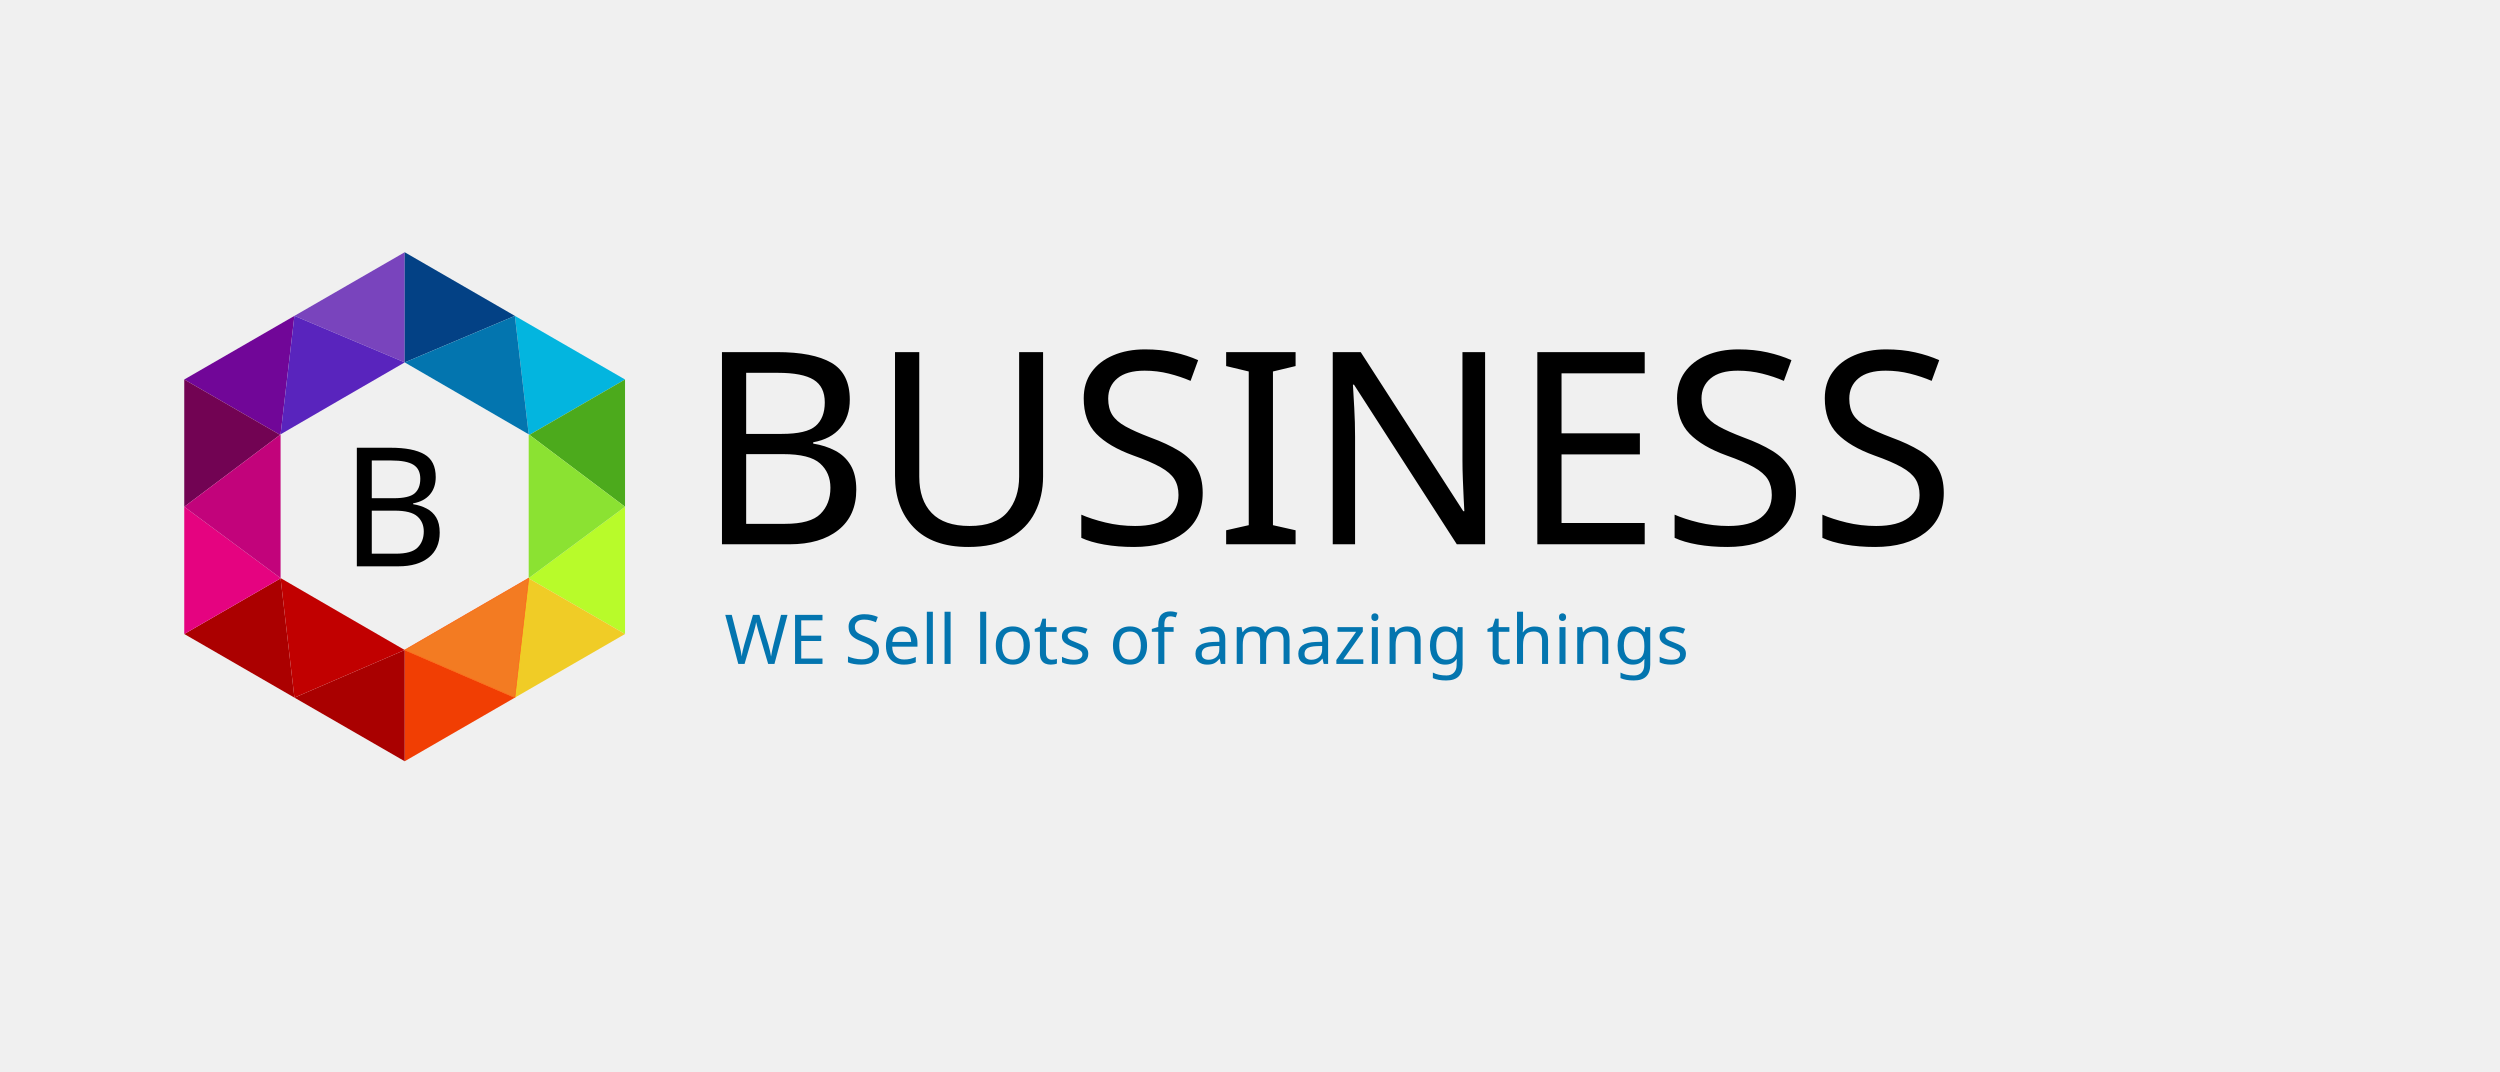
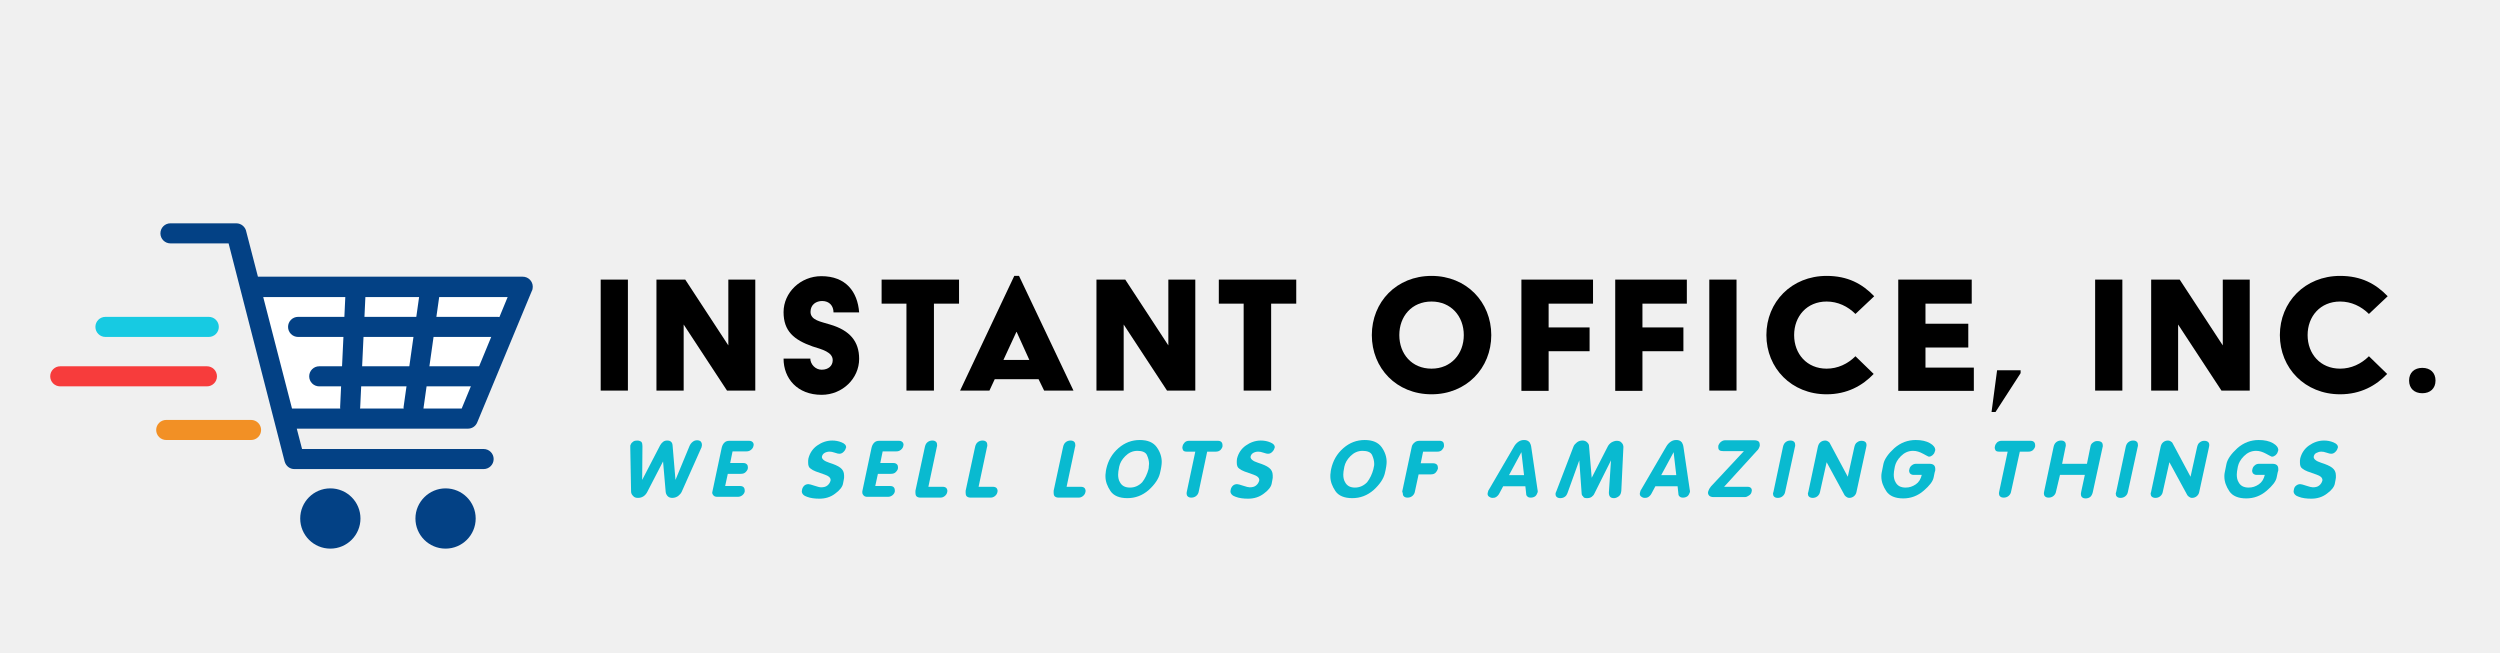
- <svg xmlns="http://www.w3.org/2000/svg" version="1.1" x="0px" y="0px" viewBox="0 0 873 374" style="enable-background:new 0 0 873 374;" xml:space="preserve">
+ <svg xmlns="http://www.w3.org/2000/svg" version="1.1" id="Layer_1" x="0px" y="0px" viewBox="0 0 946 247" style="enable-background:new 0 0 946 247;" xml:space="preserve">
  <style type="text/css">
- 	.st0{fill-rule:evenodd;clip-rule:evenodd;fill:#710698;}
- 	.st1{fill-rule:evenodd;clip-rule:evenodd;fill:#7944BD;}
- 	.st2{fill-rule:evenodd;clip-rule:evenodd;fill:#034185;}
- 	.st3{fill-rule:evenodd;clip-rule:evenodd;fill:#03B5DF;}
- 	.st4{fill-rule:evenodd;clip-rule:evenodd;fill:#4CAA1C;}
- 	.st5{fill-rule:evenodd;clip-rule:evenodd;fill:#B8FB2A;}
- 	.st6{fill-rule:evenodd;clip-rule:evenodd;fill:#F0CC26;}
- 	.st7{fill-rule:evenodd;clip-rule:evenodd;fill:#F13E03;}
- 	.st8{fill-rule:evenodd;clip-rule:evenodd;fill:#A90000;}
- 	.st9{fill-rule:evenodd;clip-rule:evenodd;fill:#AB0000;}
- 	.st10{fill-rule:evenodd;clip-rule:evenodd;fill:#E50380;}
- 	.st11{fill-rule:evenodd;clip-rule:evenodd;fill:#720353;}
- 	.st12{fill-rule:evenodd;clip-rule:evenodd;fill:#5924BD;}
- 	.st13{fill-rule:evenodd;clip-rule:evenodd;fill:#C2037B;}
- 	.st14{fill-rule:evenodd;clip-rule:evenodd;fill:#C10000;}
- 	.st15{fill-rule:evenodd;clip-rule:evenodd;fill:#F37B22;stroke:#FC5C06;stroke-width:0.227;stroke-miterlimit:10;}
- 	.st16{fill-rule:evenodd;clip-rule:evenodd;fill:#8BE232;}
- 	.st17{fill-rule:evenodd;clip-rule:evenodd;fill:#0375AF;}
- 	.st18{fill-rule:evenodd;clip-rule:evenodd;fill:none;}
- 	.st19{font-family:'TrendSansOne';}
- 	.st20{font-size:94px;}
- 	.st21{font-family:'TrendSlabOne';}
- 	.st22{font-size:58px;}
- 	.st23{letter-spacing:-1;}
- 	.st24{fill:#0375AF;}
- 	.st25{font-size:24px;}
+ 	.st0{fill:#09BAD0;}
+ 	.st1{fill:#FFFFFF;}
+ 	.st2{fill:#034185;}
+ 	.st3{fill:#17CAE2;}
+ 	.st4{fill:#F73C3C;}
+ 	.st5{fill:#F29025;}
</style>
-   <g id="_x32_6">
-     <g>
-       <polygon class="st0" points="97.98,151.66 102.81,110.3 64.34,132.52 97.79,151.85   " />
-       <polygon class="st1" points="102.81,110.3 141.32,126.55 141.32,88.08   " />
-       <polygon class="st2" points="141.32,88.08 141.32,126.55 179.79,110.3   " />
-       <polygon class="st3" points="179.79,110.3 184.62,151.66 184.86,151.85 218.26,132.52   " />
-       <polygon class="st4" points="218.26,132.52 184.86,151.85 218.26,176.96   " />
-       <polygon class="st5" points="218.26,176.96 184.62,201.88 184.62,201.97 218.26,221.39   " />
-       <polygon class="st6" points="218.26,221.39 184.62,201.97 179.79,243.61   " />
-       <polygon class="st7" points="179.79,243.61 141.32,226.98 141.32,265.83   " />
-       <polygon class="st8" points="141.32,265.83 141.32,226.98 102.81,243.61   " />
-       <polygon class="st9" points="102.81,243.61 97.98,201.97 64.34,221.39   " />
-       <polygon class="st10" points="64.34,221.39 97.98,201.97 97.98,201.88 64.34,176.96   " />
-       <polygon class="st11" points="64.34,176.96 97.79,151.85 64.34,132.52   " />
-       <polygon class="st12" points="102.81,110.3 97.98,151.66 119.63,139.1 141.32,126.55   " />
-       <polygon class="st13" points="97.79,151.85 64.34,176.96 97.98,201.88 97.98,176.77 97.98,151.94   " />
-       <polygon class="st14" points="119.63,214.43 98.07,201.92 97.98,201.97 102.81,243.61 141.32,226.98   " />
-       <polygon class="st15" points="162.97,214.43 141.32,226.98 179.79,243.61 184.62,201.97 184.57,201.92   " />
-       <polygon class="st16" points="184.62,176.77 184.62,201.88 218.26,176.96 184.86,151.85 184.62,151.94   " />
-       <polygon class="st17" points="162.97,139.1 184.62,151.66 179.79,110.3 141.32,126.55   " />
-     </g>
-     <rect x="242.98" y="123.98" class="st18" width="533.02" height="75.02" />
-     <text transform="matrix(1 0 0 1 242.9834 190.0649)" class="st19 st20">BUSINESS</text>
-     <rect x="118.98" y="156.98" class="st18" width="52.02" height="48.02" />
-     <text transform="matrix(1 0 0 1 118.9834 197.7573)" class="st21 st22 st23">B</text>
-     <rect x="252.98" y="214.98" class="st18" width="534.02" height="29.02" />
-     <text transform="matrix(1 0 0 1 252.9834 231.855)" class="st24 st21 st25">WE Sell lots of amazing things</text>
+   <g>
+     <path d="M227.3,105.8h10.3v42h-10.3V105.8z" />
+     <path d="M248.5,105.8h10.8l16.3,24.9v-24.9h10.2v42h-10.7l-16.4-25v25h-10.3V105.8z" />
+     <path d="M306.6,135.5c0,2.4,2,4.4,4.3,4.4c2.6,0,4.2-1.5,4.2-3.6c0-3.1-4.1-4.1-7.6-5.2c-7.1-2.5-11-5.8-11-13   c0-7.4,6.4-13.6,14.3-13.6c9.3,0,13.7,5.9,14.3,13.7h-9.7c0-2.4-1.5-4.3-4.3-4.3c-2.2,0-4.4,1.3-4.4,4.1c0,3.2,3.9,3.7,7.4,4.8   c7.5,2.2,11,6.4,11,13c0,7.4-6.3,13.6-14.2,13.6c-9.2,0-14.4-6.2-14.4-13.7H306.6z" />
+     <path d="M343,114.9h-9.4v-9.1h29.3v9.1h-9.5v32.9H343L343,114.9L343,114.9z" />
+     <path d="M383.8,104.4h1.8l20.6,43.4h-11.1l-2.1-4.3h-16.6l-2,4.3h-11.1L383.8,104.4z M389.5,136.2l-4.8-10.6h-0.1l-4.9,10.6H389.5z   " />
+     <path d="M414.9,105.8h10.9l16.3,24.9v-24.9h10.2v42h-10.7l-16.4-25v25h-10.3V105.8z" />
+     <path d="M470.6,114.9h-9.4v-9.1h29.3v9.1h-9.5v32.9h-10.4L470.6,114.9L470.6,114.9z" />
+     <path d="M541.7,104.4c13.2,0,22.6,9.9,22.6,22.4s-9.4,22.4-22.6,22.4c-13.3,0-22.6-9.9-22.6-22.4   C519.1,114.3,528.4,104.4,541.7,104.4z M541.7,139.5c7.4,0,12.2-5.6,12.2-12.7c0-7.1-4.8-12.7-12.2-12.7c-7.5,0-12.2,5.6-12.2,12.7   S534.2,139.5,541.7,139.5z" />
+     <path d="M575.7,105.8h27.1v9.1h-16.8v9h15.5v9h-15.5v15h-10.3L575.7,105.8L575.7,105.8z" />
+     <path d="M611.2,105.8h27.1v9.1h-16.8v9H637v9h-15.5v15h-10.3L611.2,105.8L611.2,105.8z" />
+     <path d="M646.8,105.8h10.3v42h-10.3V105.8z" />
+     <path d="M691.2,104.4c8,0,13.5,3,18,7.7l-7.1,6.7c-2.9-2.9-6.7-4.7-10.9-4.7c-7.5,0-12.3,5.6-12.3,12.7s4.8,12.7,12.3,12.7   c4.2,0,8-1.8,10.9-4.7l6.9,6.7c-4.2,4.4-10,7.7-17.8,7.7c-13.3,0-22.8-9.9-22.8-22.4C668.4,114.3,677.9,104.4,691.2,104.4z" />
+     <path d="M718.3,105.8h27.8v9.1h-17.5v7.6h16.2v9h-16.2v7.6h18.3v8.8h-28.6V105.8z" />
+     <path d="M755.7,140.1h8.9v1.1l-9.5,14.7h-1.5L755.7,140.1z" />
+     <path d="M792.8,105.8h10.3v42h-10.3V105.8z" />
+     <path d="M814,105.8h10.8l16.3,24.9v-24.9h10.2v42h-10.7l-16.4-25v25H814L814,105.8L814,105.8z" />
+     <path d="M885.5,104.4c8,0,13.5,3,18,7.7l-7.1,6.7c-2.9-2.9-6.7-4.7-10.9-4.7c-7.5,0-12.3,5.6-12.3,12.7s4.8,12.7,12.3,12.7   c4.2,0,8-1.8,10.9-4.7l6.9,6.7c-4.2,4.4-10,7.7-17.8,7.7c-13.3,0-22.8-9.9-22.8-22.4S872.2,104.4,885.5,104.4z" />
+     <path d="M916.6,139.2c3,0,5,1.8,5,4.8s-2,4.8-5,4.8c-3,0-5-1.8-5-4.8S913.6,139.2,916.6,139.2z" />
  </g>
-   <g id="Layer_1">
+   <g>
+     <path class="st0" d="M238.8,186l-0.3-16.4v-1c0.1-0.2,0.2-0.5,0.3-0.7s0.4-0.5,0.8-0.8c0.4-0.3,0.9-0.4,1.5-0.4   c0.7,0,1.2,0.2,1.6,0.5c0.3,0.4,0.4,0.9,0.4,1.6l-0.1,12.8l6.8-13.1c0.3-0.5,0.6-0.9,1.1-1.3s1-0.5,1.6-0.5c1.2,0,1.9,0.6,2,1.8   l1.1,13.1l5.3-12.8c0.3-0.7,0.7-1.2,1.2-1.6s1-0.6,1.7-0.6c0.6,0,1.1,0.2,1.4,0.5c0.3,0.4,0.4,0.7,0.4,1.1l0,0.4   c-0.1,0.2-0.1,0.4-0.1,0.6c-0.1,0.2-0.2,0.3-0.2,0.4l-7.3,16.4c-0.3,0.7-0.8,1.2-1.4,1.7c-0.6,0.4-1.3,0.7-2.2,0.7   c-0.7,0-1.3-0.2-1.7-0.6s-0.7-0.9-0.8-1.6l-1-11.6l-6,11.6c-0.3,0.6-0.8,1.2-1.4,1.6s-1.3,0.6-2.1,0.6c-0.8,0-1.4-0.2-1.8-0.7   C239.1,187.2,238.8,186.7,238.8,186z" />
+     <path class="st0" d="M269.6,185.9l3.5-16.5c0.2-0.8,0.5-1.4,1-1.9c0.5-0.5,1.1-0.7,1.9-0.7h7.4c0.7,0,1.1,0.2,1.4,0.5   s0.4,0.7,0.4,1l-0.1,0.5c-0.1,0.5-0.4,1-0.9,1.4s-1,0.6-1.7,0.6h-5.3l-0.9,4.4h4.9c0.7,0,1.1,0.2,1.4,0.5c0.3,0.3,0.4,0.7,0.4,1.1   c0,0.2,0,0.5-0.1,0.8s-0.4,0.7-0.8,1.1s-1,0.6-1.8,0.6h-4.9l-1,4.6h5.6c0.7,0,1.2,0.2,1.5,0.6c0.2,0.3,0.3,0.6,0.3,1l0,0.5   c-0.1,0.5-0.4,1-0.9,1.4c-0.5,0.4-1.1,0.6-1.7,0.6h-7.8c-0.7,0-1.1-0.2-1.4-0.5s-0.5-0.7-0.5-1.1L269.6,185.9z" />
+     <path class="st0" d="M320.1,169.4c-0.1,0.6-0.4,1.1-0.9,1.6s-1,0.7-1.6,0.7c-0.3,0-0.9-0.1-1.7-0.4c-0.8-0.3-1.5-0.4-2-0.4   c-0.7,0-1.4,0.2-1.9,0.5s-0.9,0.8-1,1.5c0,0.8,0.9,1.6,2.8,2.2s3.3,1.2,4.2,1.9s1.4,1.6,1.4,2.9c0,0.4,0,0.6,0,0.9s-0.2,1-0.4,2.2   s-1.3,2.6-3,3.8c-1.7,1.3-3.7,1.9-5.9,1.9c-1.8,0-3.4-0.2-4.7-0.7c-1.3-0.4-2-1.2-2-2.1l0.1-0.6c0.1-0.6,0.4-1.1,0.8-1.5   s1-0.6,1.6-0.6c0.4,0,1.1,0.2,2.3,0.6s2,0.6,2.5,0.6c1,0,1.8-0.2,2.4-0.7c0.6-0.5,1-1.1,1.2-1.9l0-0.2c0-0.8-0.7-1.5-2.2-2   s-2.6-0.9-3.4-1.2s-1.5-0.7-2-1.1c-0.6-0.4-0.9-1.1-0.9-2.2c0-0.2,0-0.4,0-0.5c0-0.2,0-0.5,0.1-1.1c0.5-2,1.6-3.7,3.3-4.9   s3.6-1.9,5.7-1.9c1.2,0,2.4,0.2,3.6,0.7s1.7,1.1,1.7,1.9L320.1,169.4z" />
+     <path class="st0" d="M326.3,185.9l3.5-16.5c0.2-0.8,0.5-1.4,1-1.9c0.5-0.5,1.1-0.7,1.9-0.7h7.4c0.7,0,1.1,0.2,1.4,0.5   s0.4,0.7,0.4,1l-0.1,0.5c-0.1,0.5-0.4,1-0.9,1.4s-1,0.6-1.7,0.6H334l-0.9,4.4h4.9c0.7,0,1.1,0.2,1.4,0.5c0.3,0.3,0.4,0.7,0.4,1.1   c0,0.2,0,0.5-0.1,0.8s-0.4,0.7-0.8,1.1s-1,0.6-1.8,0.6h-4.9l-1,4.6h5.6c0.7,0,1.2,0.2,1.5,0.6c0.2,0.3,0.3,0.6,0.3,1l0,0.5   c-0.1,0.5-0.4,1-0.9,1.4c-0.5,0.4-1.1,0.6-1.7,0.6h-7.8c-0.7,0-1.1-0.2-1.4-0.5s-0.5-0.7-0.5-1.1L326.3,185.9z" />
+     <path class="st0" d="M346.4,185.7L350,169c0.2-0.8,0.5-1.3,1-1.7s1.1-0.6,1.8-0.6c0.7,0,1.1,0.2,1.4,0.5c0.3,0.3,0.4,0.7,0.4,1.2   c0,0.3,0,0.5-0.1,0.7l-3.2,15.1h5.4c0.7,0,1.2,0.2,1.5,0.6c0.2,0.3,0.3,0.7,0.3,1l-0.1,0.5c-0.1,0.5-0.4,1-0.9,1.4   c-0.5,0.4-1,0.6-1.7,0.6h-7.5c-0.7,0-1.2-0.2-1.5-0.5s-0.4-0.8-0.4-1.2L346.4,185.7z" />
+     <path class="st0" d="M365.4,185.7L369,169c0.2-0.8,0.5-1.3,1-1.7s1.1-0.6,1.8-0.6c0.7,0,1.1,0.2,1.4,0.5c0.3,0.3,0.4,0.7,0.4,1.2   c0,0.3,0,0.5-0.1,0.7l-3.2,15.1h5.4c0.7,0,1.2,0.2,1.5,0.6c0.2,0.3,0.3,0.7,0.3,1l-0.1,0.5c-0.1,0.5-0.4,1-0.9,1.4   c-0.5,0.4-1,0.6-1.7,0.6h-7.5c-0.7,0-1.2-0.2-1.5-0.5s-0.4-0.8-0.4-1.2L365.4,185.7z" />
+     <path class="st0" d="M398.7,185.7l3.6-16.7c0.2-0.8,0.5-1.3,1-1.7s1.1-0.6,1.8-0.6c0.7,0,1.1,0.2,1.4,0.5c0.3,0.3,0.4,0.7,0.4,1.2   c0,0.3,0,0.5-0.1,0.7l-3.2,15.1h5.4c0.7,0,1.2,0.2,1.5,0.6c0.2,0.3,0.3,0.7,0.3,1l-0.1,0.5c-0.1,0.5-0.4,1-0.9,1.4   c-0.5,0.4-1,0.6-1.7,0.6h-7.5c-0.7,0-1.2-0.2-1.5-0.5s-0.4-0.8-0.4-1.2L398.7,185.7z" />
+     <path class="st0" d="M418.6,177.5c0.7-3.2,2.2-5.8,4.6-7.9s5.1-3.1,8.1-3.1c3,0,5.1,0.9,6.4,2.7c1.3,1.8,1.9,3.7,1.9,5.6   c0,0.9-0.2,2.4-0.7,4.4c-0.5,2-1.9,4.1-4.2,6.2c-2.4,2.1-5.1,3.1-8.1,3.1c-3,0-5.2-0.9-6.4-2.7c-1.2-1.8-1.9-3.6-1.9-5.6   c0-0.4,0-0.8,0.1-1.3C418.4,178.5,418.5,178,418.6,177.5z M434.6,177.5c0.1-0.4,0.1-0.7,0.1-1s0.1-0.6,0.1-1c0-1.1-0.3-2.2-0.8-3.3   s-1.8-1.6-3.6-1.6c-1.8,0-3.3,0.7-4.6,2c-1.3,1.3-2,2.6-2.3,4s-0.4,2.4-0.4,3c0,1.1,0.2,2.1,0.7,2.9c0.7,1.3,1.9,2,3.8,2   c1.8,0,3.3-0.7,4.6-2C433.3,181.1,434.1,179.4,434.6,177.5z" />
+     <path class="st0" d="M449.1,186l3.2-15.1H449c-0.7,0-1.1-0.2-1.3-0.5c-0.2-0.3-0.3-0.7-0.3-1.1l0.1-0.5c0.1-0.5,0.4-1,0.8-1.4   s1-0.6,1.6-0.6h11c0.6,0,1.1,0.2,1.4,0.6c0.2,0.3,0.3,0.6,0.3,1l0,0.5c-0.1,0.5-0.4,1-0.8,1.4c-0.5,0.4-1,0.6-1.7,0.6h-3.3   l-3.2,15.1c-0.1,0.7-0.5,1.3-1,1.7c-0.5,0.4-1.1,0.6-1.8,0.6c-0.7,0-1.1-0.2-1.4-0.5c-0.3-0.3-0.4-0.7-0.4-1.2L449.1,186z" />
+     <path class="st0" d="M482.3,169.4c-0.1,0.6-0.4,1.1-0.9,1.6s-1,0.7-1.6,0.7c-0.3,0-0.9-0.1-1.7-0.4c-0.8-0.3-1.5-0.4-2-0.4   c-0.7,0-1.4,0.2-1.9,0.5s-0.9,0.8-1,1.5c0,0.8,0.9,1.6,2.8,2.2s3.3,1.2,4.2,1.9s1.4,1.6,1.4,2.9c0,0.4,0,0.6,0,0.9s-0.2,1-0.4,2.2   s-1.3,2.6-3,3.8c-1.7,1.3-3.7,1.9-5.9,1.9c-1.8,0-3.4-0.2-4.7-0.7c-1.3-0.4-2-1.2-2-2.1l0.1-0.6c0.1-0.6,0.4-1.1,0.8-1.5   s1-0.6,1.6-0.6c0.4,0,1.1,0.2,2.3,0.6s2,0.6,2.5,0.6c1,0,1.8-0.2,2.4-0.7c0.6-0.5,1-1.1,1.2-1.9l0-0.2c0-0.8-0.7-1.5-2.2-2   s-2.6-0.9-3.4-1.2s-1.5-0.7-2-1.1c-0.6-0.4-0.9-1.1-0.9-2.2c0-0.2,0-0.4,0-0.5c0-0.2,0-0.5,0.1-1.1c0.5-2,1.6-3.7,3.3-4.9   s3.6-1.9,5.7-1.9c1.2,0,2.4,0.2,3.6,0.7s1.7,1.1,1.7,1.9L482.3,169.4z" />
+     <path class="st0" d="M503.7,177.5c0.7-3.2,2.2-5.8,4.6-7.9s5.1-3.1,8.1-3.1c3,0,5.1,0.9,6.4,2.7c1.3,1.8,1.9,3.7,1.9,5.6   c0,0.9-0.2,2.4-0.7,4.4c-0.5,2-1.9,4.1-4.2,6.2c-2.4,2.1-5.1,3.1-8.1,3.1c-3,0-5.2-0.9-6.4-2.7c-1.2-1.8-1.9-3.6-1.9-5.6   c0-0.4,0-0.8,0.1-1.3C503.5,178.5,503.6,178,503.7,177.5z M519.7,177.5c0.1-0.4,0.1-0.7,0.2-1s0.1-0.6,0.1-1c0-1.1-0.3-2.2-0.8-3.3   s-1.8-1.6-3.6-1.6c-1.8,0-3.3,0.7-4.6,2c-1.3,1.3-2,2.6-2.3,4s-0.4,2.4-0.4,3c0,1.1,0.2,2.1,0.7,2.9c0.7,1.3,1.9,2,3.7,2   c1.8,0,3.3-0.7,4.6-2C518.4,181.1,519.2,179.4,519.7,177.5z" />
+     <path class="st0" d="M530.6,186l3.6-16.9c0.1-0.6,0.5-1.2,1-1.6c0.5-0.5,1.2-0.7,1.9-0.7h7.7c0.6,0,1,0.2,1.3,0.5   c0.2,0.3,0.3,0.7,0.3,1.1l0,0.5c-0.1,0.5-0.4,1-0.8,1.4s-1,0.6-1.6,0.6h-5.5l-0.9,4.4h4.7c0.6,0,1.1,0.2,1.4,0.5s0.4,0.7,0.4,1.1   l0,0.5c-0.2,0.6-0.5,1.1-0.9,1.5s-1,0.6-1.7,0.6h-4.7l-1.4,6.5c-0.1,0.7-0.5,1.3-1,1.7c-0.5,0.4-1.1,0.6-1.8,0.6s-1.1-0.2-1.4-0.5   c-0.3-0.3-0.4-0.7-0.4-1.2L530.6,186z" />
+     <path class="st0" d="M563.4,185.3l9.5-16.3c0.4-0.7,0.9-1.3,1.6-1.8s1.4-0.7,2.2-0.7c0.8,0,1.3,0.2,1.7,0.5s0.6,0.6,0.7,1   c0.2,0.3,0.2,0.7,0.3,1l2.4,16.3l0.1,0.6l-0.1,0.5c-0.2,0.6-0.5,1.1-0.9,1.4s-1,0.5-1.6,0.5c-0.6,0-1-0.1-1.3-0.4   c-0.4-0.3-0.5-0.7-0.5-1.1l-0.3-2.8h-8.4l-1.5,2.8c-0.1,0.2-0.3,0.5-0.5,0.7s-0.4,0.4-0.7,0.6c-0.3,0.2-0.7,0.3-1.3,0.3   s-1-0.2-1.4-0.5s-0.5-0.7-0.5-1.1l0.1-0.5l0.2-0.7L563.4,185.3z M575.7,171.1l-4.7,8.7h5.7L575.7,171.1z" />
+     <path class="st0" d="M589,185.7l6.4-16.7c0.2-0.6,0.7-1.1,1.3-1.6s1.4-0.7,2.1-0.7c0.7,0,1.3,0.2,1.8,0.7s0.7,0.9,0.7,1.5l1,11.9   l6.1-11.9c0.3-0.6,0.8-1.1,1.4-1.5c0.7-0.4,1.4-0.6,2-0.6c0.7,0,1.3,0.2,1.6,0.5s0.6,0.6,0.7,0.9s0.2,0.6,0.2,0.9l-0.8,16.7   l-0.1,0.5c-0.1,0.6-0.4,1.2-1,1.6s-1.1,0.6-1.7,0.6c-1.3,0-1.9-0.7-1.9-2.1l0.8-12.2l-6.3,12.6c-0.2,0.5-0.6,0.9-1,1.2   s-1,0.5-1.7,0.5s-1.2-0.1-1.4-0.4s-0.3-0.5-0.5-0.6c-0.1-0.2-0.2-0.4-0.2-0.7l-0.9-12.6l-4.4,12.2c-0.3,0.8-0.6,1.3-1.1,1.6   c-0.4,0.3-1,0.5-1.7,0.5c-0.6,0-1.1-0.2-1.4-0.5c-0.3-0.3-0.4-0.7-0.4-1.1l0.1-0.5L589,185.7z" />
+     <path class="st0" d="M621,185.3l9.5-16.3c0.4-0.7,0.9-1.3,1.6-1.8s1.4-0.7,2.2-0.7c0.8,0,1.3,0.2,1.7,0.5s0.6,0.6,0.7,1   c0.2,0.3,0.2,0.7,0.3,1l2.4,16.3l0.1,0.6l-0.1,0.5c-0.2,0.6-0.5,1.1-0.9,1.4s-1,0.5-1.6,0.5c-0.6,0-1-0.1-1.3-0.4   c-0.4-0.3-0.5-0.7-0.5-1.1l-0.3-2.8h-8.4l-1.5,2.8c-0.1,0.2-0.3,0.5-0.5,0.7s-0.4,0.4-0.7,0.6c-0.3,0.2-0.7,0.3-1.3,0.3   s-1-0.2-1.4-0.5s-0.5-0.7-0.5-1.1l0.1-0.5l0.2-0.7L621,185.3z M633.3,171.1l-4.7,8.7h5.7L633.3,171.1z" />
+     <path class="st0" d="M652.4,184.2h8.7c0.7,0,1.1,0.1,1.4,0.4c0.3,0.3,0.4,0.6,0.4,1l-0.1,0.5c-0.1,0.6-0.4,1-1,1.4s-1,0.6-1.6,0.6   h-11.8c-0.7,0-1.3-0.2-1.6-0.5c-0.3-0.3-0.5-0.7-0.5-1.2l0.1-0.5c0.2-0.6,0.5-1.2,1-1.8l12.5-13.4H652c-1.2,0-1.8-0.4-1.8-1.4   l0-0.6c0.2-0.6,0.5-1.1,1-1.5c0.5-0.4,1-0.6,1.6-0.6h11c0.8,0,1.4,0.2,1.7,0.5s0.4,0.8,0.4,1.2l0,0.4c-0.2,0.7-0.5,1.4-1.1,1.9   L652.4,184.2z" />
+     <path class="st0" d="M671.1,186l3.6-17c0.2-0.8,0.5-1.3,1-1.7s1.1-0.6,1.8-0.6c0.7,0,1.1,0.2,1.4,0.5c0.3,0.3,0.4,0.7,0.4,1.2   c0,0.3,0,0.5-0.1,0.7l-3.7,17c-0.1,0.7-0.5,1.3-1,1.7c-0.5,0.4-1.1,0.6-1.8,0.6s-1.1-0.2-1.4-0.5c-0.3-0.3-0.4-0.7-0.4-1.2   L671.1,186z" />
+     <path class="st0" d="M684.3,186l3.6-17c0.2-0.8,0.5-1.3,1-1.7s1.1-0.6,1.8-0.6c0.3,0,0.6,0.1,0.8,0.2s0.5,0.3,0.6,0.4   s0.2,0.2,0.3,0.4l6.8,12.7l2.5-11.3c0.2-0.8,0.5-1.4,1-1.7c0.5-0.4,1-0.6,1.7-0.6s1.2,0.2,1.5,0.5s0.4,0.7,0.4,1.1l-0.1,0.7   l-3.7,17c-0.1,0.7-0.5,1.3-1,1.7c-0.5,0.4-1.1,0.6-1.8,0.6c-0.3,0-0.6-0.1-0.9-0.3c-0.3-0.2-0.6-0.4-0.8-0.7l-6.8-12.5l-2.5,11.2   c-0.1,0.7-0.5,1.3-1,1.7c-0.5,0.4-1.1,0.6-1.8,0.6c-0.6,0-1.1-0.2-1.4-0.5c-0.3-0.3-0.4-0.7-0.4-1.2L684.3,186z" />
+     <path class="st0" d="M725,175.5h5.1c1.4,0,2.2,0.6,2.2,1.9c0,0.2,0,0.4,0,0.6c-0.1,0.2-0.3,1-0.6,2.6s-1.6,3.2-3.8,5.1   c-2.2,1.9-4.8,2.9-7.7,2.9c-3,0-5.2-0.9-6.4-2.7c-1.2-1.8-1.9-3.6-1.9-5.6c0-0.4,0-0.8,0.1-1.3c0.1-0.5,0.3-1.6,0.7-3.5   c0.4-1.8,1.8-3.8,4.1-5.9c2.4-2.1,5.1-3.1,8.1-3.1c2.2,0,4,0.4,5.4,1.2s2,1.7,2,2.6l-0.1,0.4c-0.1,0.3-0.2,0.6-0.3,0.8   s-0.4,0.5-0.7,0.8c-0.4,0.3-0.8,0.5-1.3,0.5c-0.2,0-0.9-0.4-2.2-1.1c-1.3-0.7-2.5-1.1-3.8-1.1c-1.8,0-3.3,0.7-4.6,2   c-1.3,1.3-2,2.6-2.3,4s-0.4,2.4-0.4,3c0,1.1,0.2,2.1,0.7,2.9c0.7,1.3,1.9,2,3.8,2c1.4,0,2.6-0.4,3.8-1.2s1.9-2,2.3-3.6h-3.1   c-0.6,0-1-0.2-1.4-0.6c-0.2-0.3-0.3-0.7-0.3-1l0.1-0.5c0.1-0.6,0.4-1.1,0.9-1.5C723.9,175.7,724.4,175.5,725,175.5z" />
+     <path class="st0" d="M756.5,186l3.2-15.1h-3.3c-0.7,0-1.1-0.2-1.3-0.5c-0.2-0.3-0.3-0.7-0.3-1.1l0.1-0.5c0.1-0.5,0.4-1,0.8-1.4   c0.5-0.4,1-0.6,1.7-0.6h11c0.6,0,1.1,0.2,1.4,0.6c0.2,0.3,0.3,0.6,0.3,1l0,0.5c-0.1,0.5-0.4,1-0.8,1.4c-0.5,0.4-1,0.6-1.7,0.6h-3.3   L761,186c-0.1,0.7-0.5,1.3-1,1.7c-0.5,0.4-1.1,0.6-1.8,0.6c-0.7,0-1.1-0.2-1.4-0.5c-0.3-0.3-0.4-0.7-0.4-1.2L756.5,186z" />
+     <path class="st0" d="M773.5,186l3.6-17c0.2-0.8,0.5-1.3,1-1.7s1.1-0.6,1.8-0.6c0.7,0,1.1,0.2,1.4,0.5c0.3,0.3,0.4,0.7,0.4,1.2   c0,0.3,0,0.5-0.1,0.7l-1.3,6.4h9.4l1.3-6.4c0.1-0.7,0.4-1.2,0.8-1.5s0.7-0.5,1-0.6c0.3-0.1,0.6-0.1,1-0.1c0.7,0,1.2,0.2,1.6,0.6   c0.2,0.3,0.3,0.6,0.3,1.1c0,0.3,0,0.5-0.1,0.7l-3.7,17c-0.2,0.8-0.5,1.3-0.9,1.7c-0.5,0.4-1.1,0.6-1.8,0.6s-1.1-0.2-1.4-0.5   s-0.4-0.7-0.4-1.2l0.1-0.7l1.4-6.5h-9.4L778,186c-0.1,0.7-0.5,1.3-1,1.7c-0.5,0.4-1.1,0.6-1.8,0.6s-1.1-0.2-1.4-0.5   c-0.3-0.3-0.4-0.7-0.4-1.2L773.5,186z" />
+     <path class="st0" d="M800.8,186l3.6-17c0.2-0.8,0.5-1.3,1-1.7s1.1-0.6,1.8-0.6c0.7,0,1.1,0.2,1.4,0.5c0.3,0.3,0.4,0.7,0.4,1.2   c0,0.3,0,0.5-0.1,0.7l-3.7,17c-0.1,0.7-0.5,1.3-1,1.7c-0.5,0.4-1.1,0.6-1.8,0.6s-1.1-0.2-1.4-0.5c-0.3-0.3-0.4-0.7-0.4-1.2   L800.8,186z" />
+     <path class="st0" d="M814,186l3.6-17c0.2-0.8,0.5-1.3,1-1.7s1.1-0.6,1.8-0.6c0.3,0,0.6,0.1,0.8,0.2s0.5,0.3,0.6,0.4   s0.2,0.2,0.3,0.4l6.8,12.7l2.5-11.3c0.2-0.8,0.5-1.4,1-1.7c0.5-0.4,1-0.6,1.7-0.6s1.2,0.2,1.5,0.5s0.4,0.7,0.4,1.1l-0.1,0.7   l-3.7,17c-0.1,0.7-0.5,1.3-1,1.7c-0.5,0.4-1.1,0.6-1.8,0.6c-0.3,0-0.6-0.1-0.9-0.3c-0.3-0.2-0.6-0.4-0.8-0.7l-6.8-12.5l-2.5,11.2   c-0.1,0.7-0.5,1.3-1,1.7c-0.5,0.4-1.1,0.6-1.8,0.6c-0.6,0-1.1-0.2-1.4-0.5c-0.3-0.3-0.4-0.7-0.4-1.2L814,186z" />
+     <path class="st0" d="M854.8,175.5h5.1c1.4,0,2.2,0.6,2.2,1.9c0,0.2,0,0.4,0,0.6c-0.1,0.2-0.3,1-0.6,2.6s-1.6,3.2-3.8,5.1   c-2.2,1.9-4.8,2.9-7.7,2.9c-3,0-5.2-0.9-6.4-2.7c-1.2-1.8-1.9-3.6-1.9-5.6c0-0.4,0-0.8,0.1-1.3c0.1-0.5,0.3-1.6,0.7-3.5   c0.4-1.8,1.8-3.8,4.1-5.9c2.4-2.1,5.1-3.1,8.1-3.1c2.2,0,4,0.4,5.4,1.2s2,1.7,2,2.6l-0.1,0.4c-0.1,0.3-0.2,0.6-0.3,0.8   s-0.4,0.5-0.7,0.8c-0.4,0.3-0.8,0.5-1.3,0.5c-0.2,0-0.9-0.4-2.2-1.1c-1.3-0.7-2.5-1.1-3.8-1.1c-1.8,0-3.3,0.7-4.6,2   c-1.3,1.3-2,2.6-2.3,4s-0.4,2.4-0.4,3c0,1.1,0.2,2.1,0.7,2.9c0.7,1.3,1.9,2,3.8,2c1.4,0,2.6-0.4,3.8-1.2s1.9-2,2.3-3.6h-3.1   c-0.6,0-1-0.2-1.4-0.6c-0.2-0.3-0.3-0.7-0.3-1l0.1-0.5c0.1-0.6,0.4-1.1,0.9-1.5C853.6,175.7,854.2,175.5,854.8,175.5z" />
+     <path class="st0" d="M884.6,169.4c-0.1,0.6-0.4,1.1-0.9,1.6s-1,0.7-1.6,0.7c-0.3,0-0.9-0.1-1.7-0.4s-1.5-0.4-2-0.4   c-0.7,0-1.3,0.2-1.9,0.5s-0.9,0.8-1,1.5c0,0.8,0.9,1.6,2.8,2.2s3.3,1.2,4.2,1.9s1.4,1.6,1.4,2.9c0,0.4,0,0.6,0,0.9s-0.2,1-0.4,2.2   s-1.3,2.6-3,3.8c-1.7,1.3-3.7,1.9-5.9,1.9c-1.8,0-3.4-0.2-4.7-0.7c-1.3-0.4-2-1.2-2-2.1l0.1-0.6c0.1-0.6,0.3-1.1,0.8-1.5   s1-0.6,1.6-0.6c0.4,0,1.1,0.2,2.3,0.6c1.2,0.4,2,0.6,2.5,0.6c1,0,1.8-0.2,2.4-0.7s1-1.1,1.2-1.9l0-0.2c0-0.8-0.7-1.5-2.2-2   s-2.6-0.9-3.4-1.2c-0.8-0.3-1.5-0.7-2-1.1c-0.6-0.4-0.9-1.1-0.9-2.2c0-0.2,0-0.4,0-0.5c0-0.2,0-0.5,0.1-1.1c0.5-2,1.6-3.7,3.3-4.9   s3.6-1.9,5.7-1.9c1.2,0,2.4,0.2,3.6,0.7s1.7,1.1,1.7,1.9L884.6,169.4z" />
+   </g>
+   <polygon class="st1" points="178,158.7 108,159 95,107 198,107 " />
+   <path class="st2" d="M97.6,104.7h100.2c2.1,0,3.8,1.7,3.8,3.8c0,0.6-0.1,1.2-0.4,1.7l-20.6,49.6c-0.6,1.5-2,2.4-3.5,2.4v0h-64.8  l2,7.7h68.7c2.1,0,3.8,1.7,3.8,3.8s-1.7,3.8-3.8,3.8h-71.6v0c-1.7,0-3.2-1.1-3.7-2.9L86.5,92.1H64.5c-2.1,0-3.8-1.7-3.8-3.8  s1.7-3.8,3.8-3.8h24.9c1.9,0,3.5,1.4,3.8,3.2L97.6,104.7L97.6,104.7z M192.1,112.4H99.6l10.9,42.2h64.2L192.1,112.4L192.1,112.4z" />
+   <path class="st3" d="M39.9,127.5c-2.1,0-3.8-1.7-3.8-3.8s1.7-3.8,3.8-3.8H79c2.1,0,3.8,1.7,3.8,3.8s-1.7,3.8-3.8,3.8H39.9  L39.9,127.5z" />
+   <path class="st4" d="M22.8,146.2c-2.1,0-3.8-1.7-3.8-3.8s1.7-3.8,3.8-3.8h55.5c2.1,0,3.8,1.7,3.8,3.8s-1.7,3.8-3.8,3.8H22.8  L22.8,146.2z" />
+   <path class="st2" d="M112.8,127.5c-2.1,0-3.8-1.7-3.8-3.8s1.7-3.8,3.8-3.8h75.5c2.1,0,3.8,1.7,3.8,3.8s-1.7,3.8-3.8,3.8H112.8  L112.8,127.5z" />
+   <path class="st2" d="M120.8,146.2c-2.1,0-3.8-1.7-3.8-3.8s1.7-3.8,3.8-3.8h61.5c2.1,0,3.8,1.7,3.8,3.8s-1.7,3.8-3.8,3.8H120.8  L120.8,146.2z" />
+   <path class="st2" d="M158.7,111.6c0-2.1,1.7-3.8,3.8-3.8s3.8,1.7,3.8,3.8l-6,42.5c0,2.1-1.7,3.8-3.8,3.8s-3.8-1.7-3.8-3.8  L158.7,111.6L158.7,111.6z" />
+   <path class="st2" d="M130.7,111.6c0-2.1,1.7-3.8,3.8-3.8s3.8,1.7,3.8,3.8l-2,42.5c0,2.1-1.7,3.8-3.8,3.8s-3.8-1.7-3.8-3.8  L130.7,111.6L130.7,111.6z" />
+   <path class="st5" d="M62.9,166.5c-2.1,0-3.8-1.7-3.8-3.8s1.7-3.8,3.8-3.8H95c2.1,0,3.8,1.7,3.8,3.8s-1.7,3.8-3.8,3.8H62.9  L62.9,166.5z" />
+   <path class="st2" d="M168.6,184.8c6.3,0,11.4,5.1,11.4,11.4s-5.1,11.4-11.4,11.4s-11.4-5.1-11.4-11.4  C157.2,189.9,162.4,184.8,168.6,184.8L168.6,184.8z" />
+   <path class="st2" d="M125,184.8c6.3,0,11.4,5.1,11.4,11.4s-5.1,11.4-11.4,11.4c-6.3,0-11.4-5.1-11.4-11.4  C113.6,189.9,118.7,184.8,125,184.8L125,184.8z" />
+   <g id="Layer_1_00000034808800185932326890000009858414032598745759_">
</g>
</svg>
